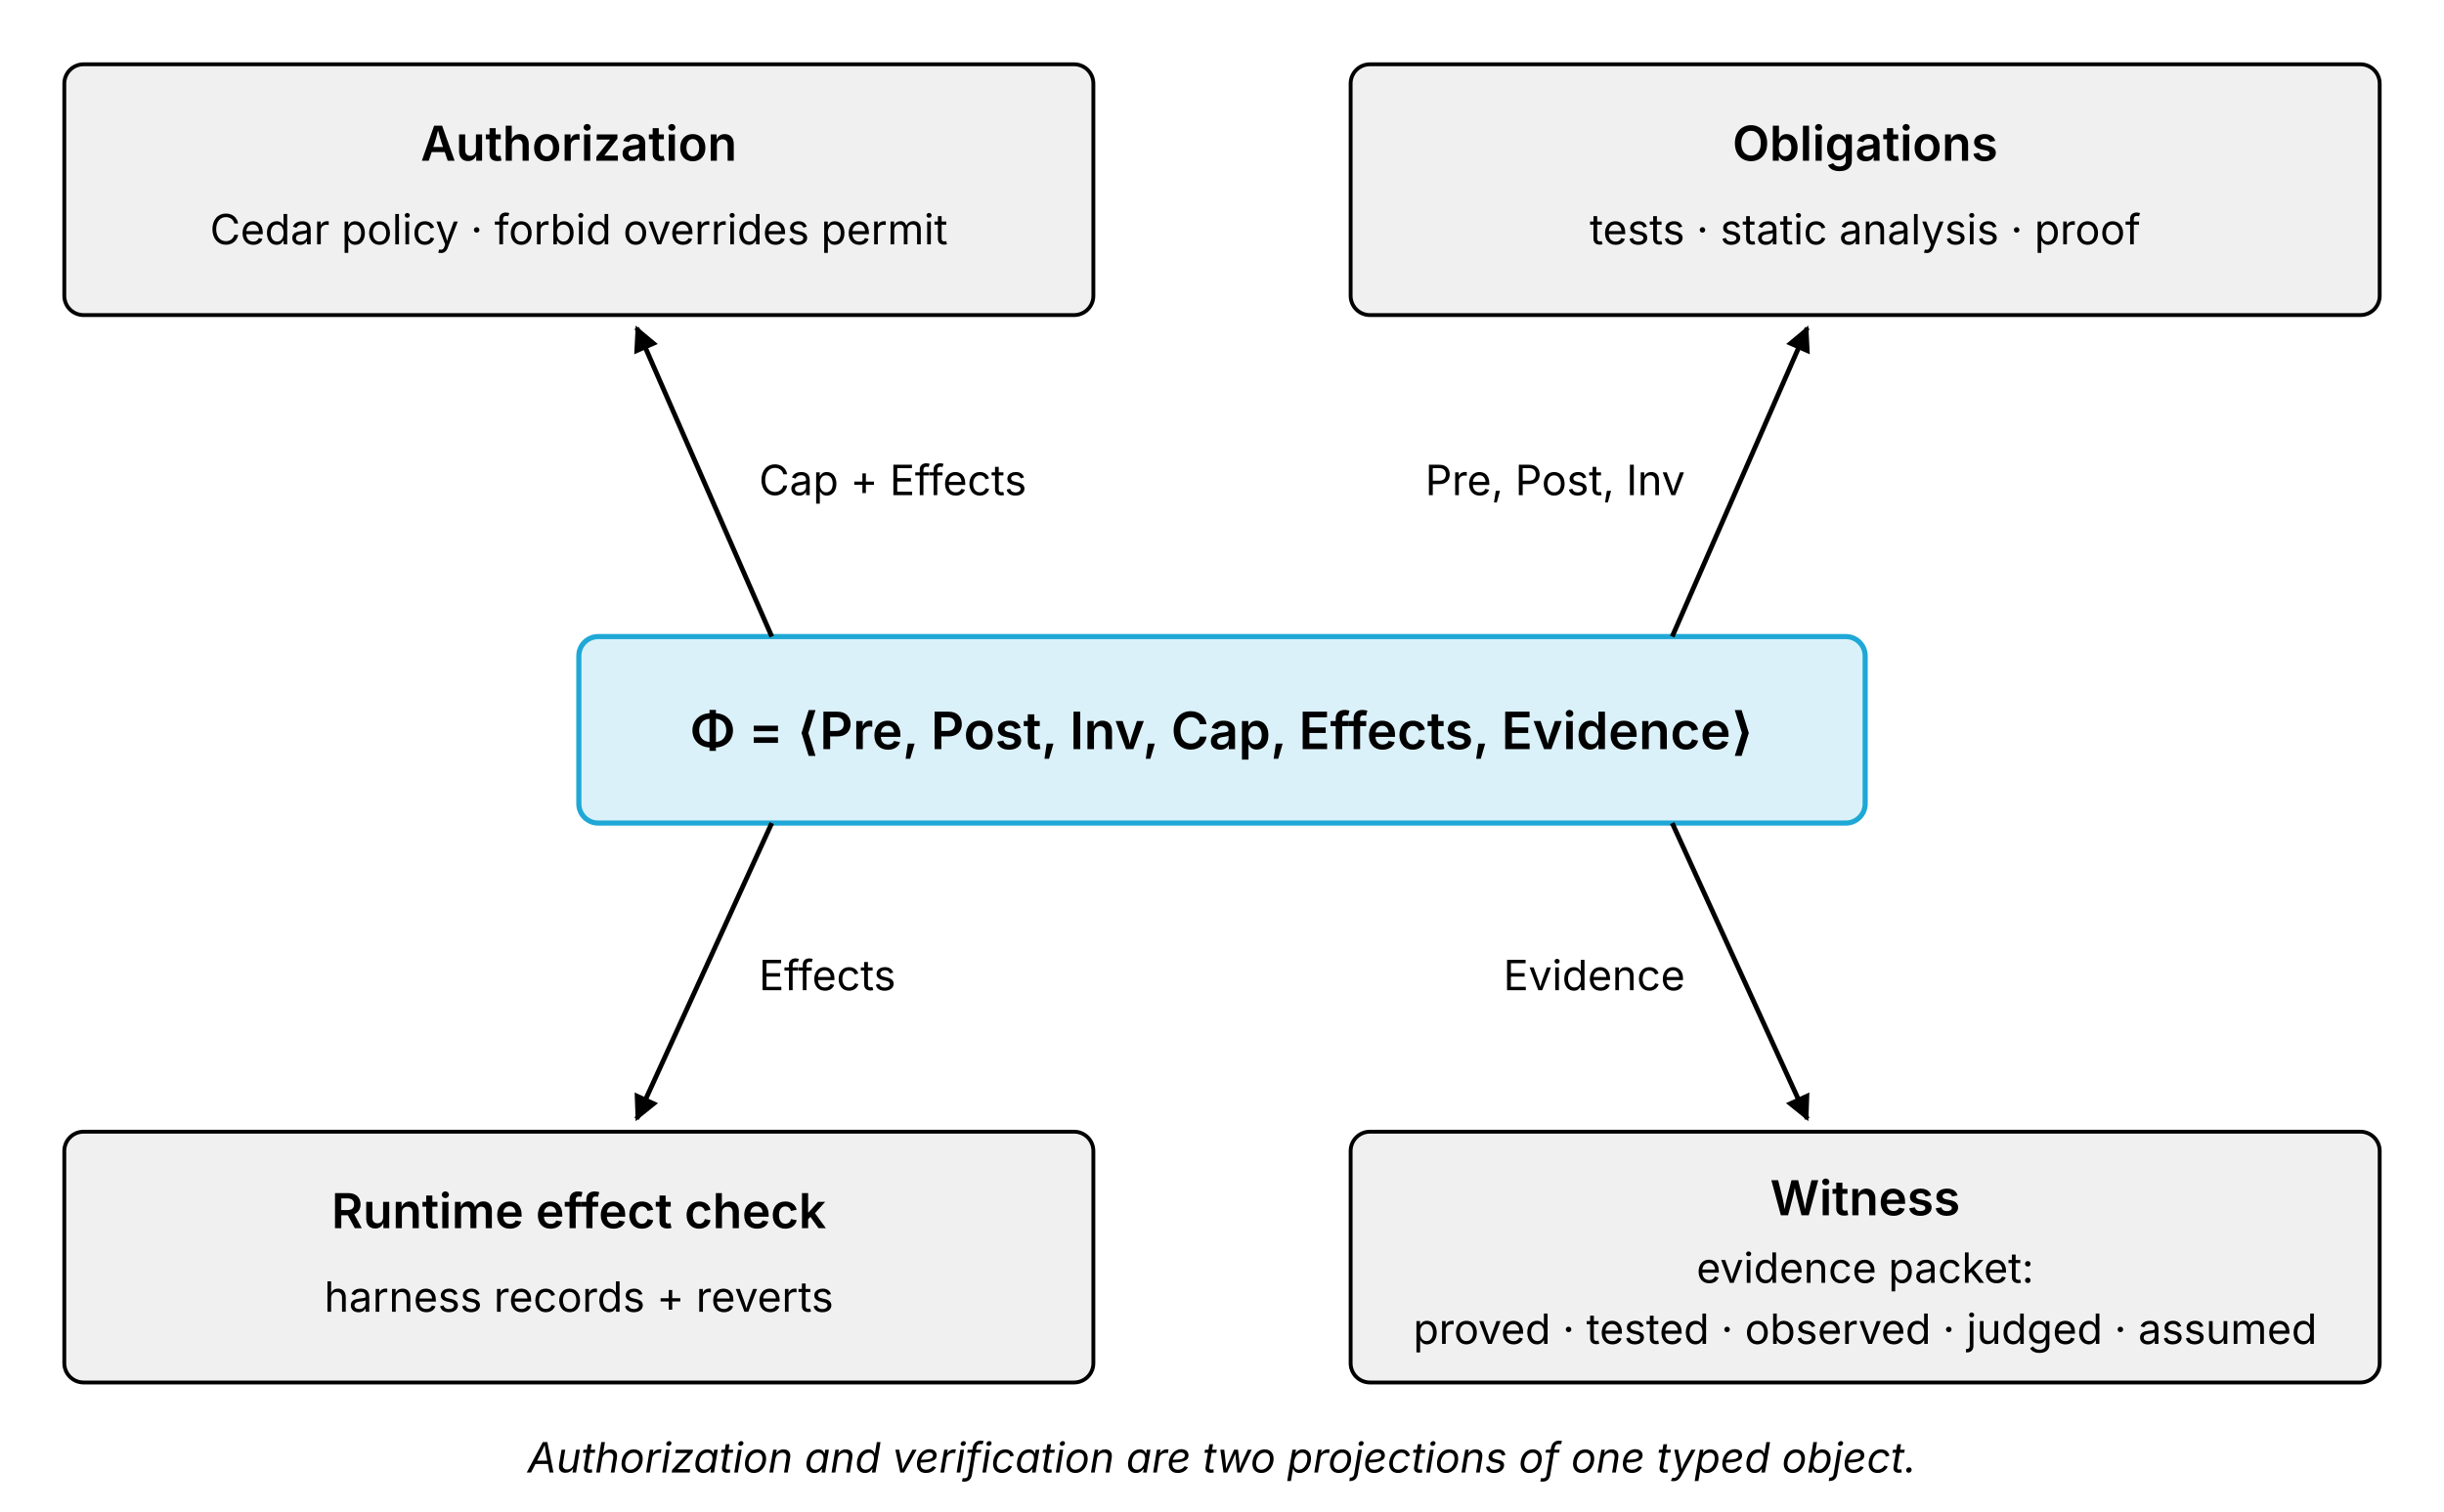
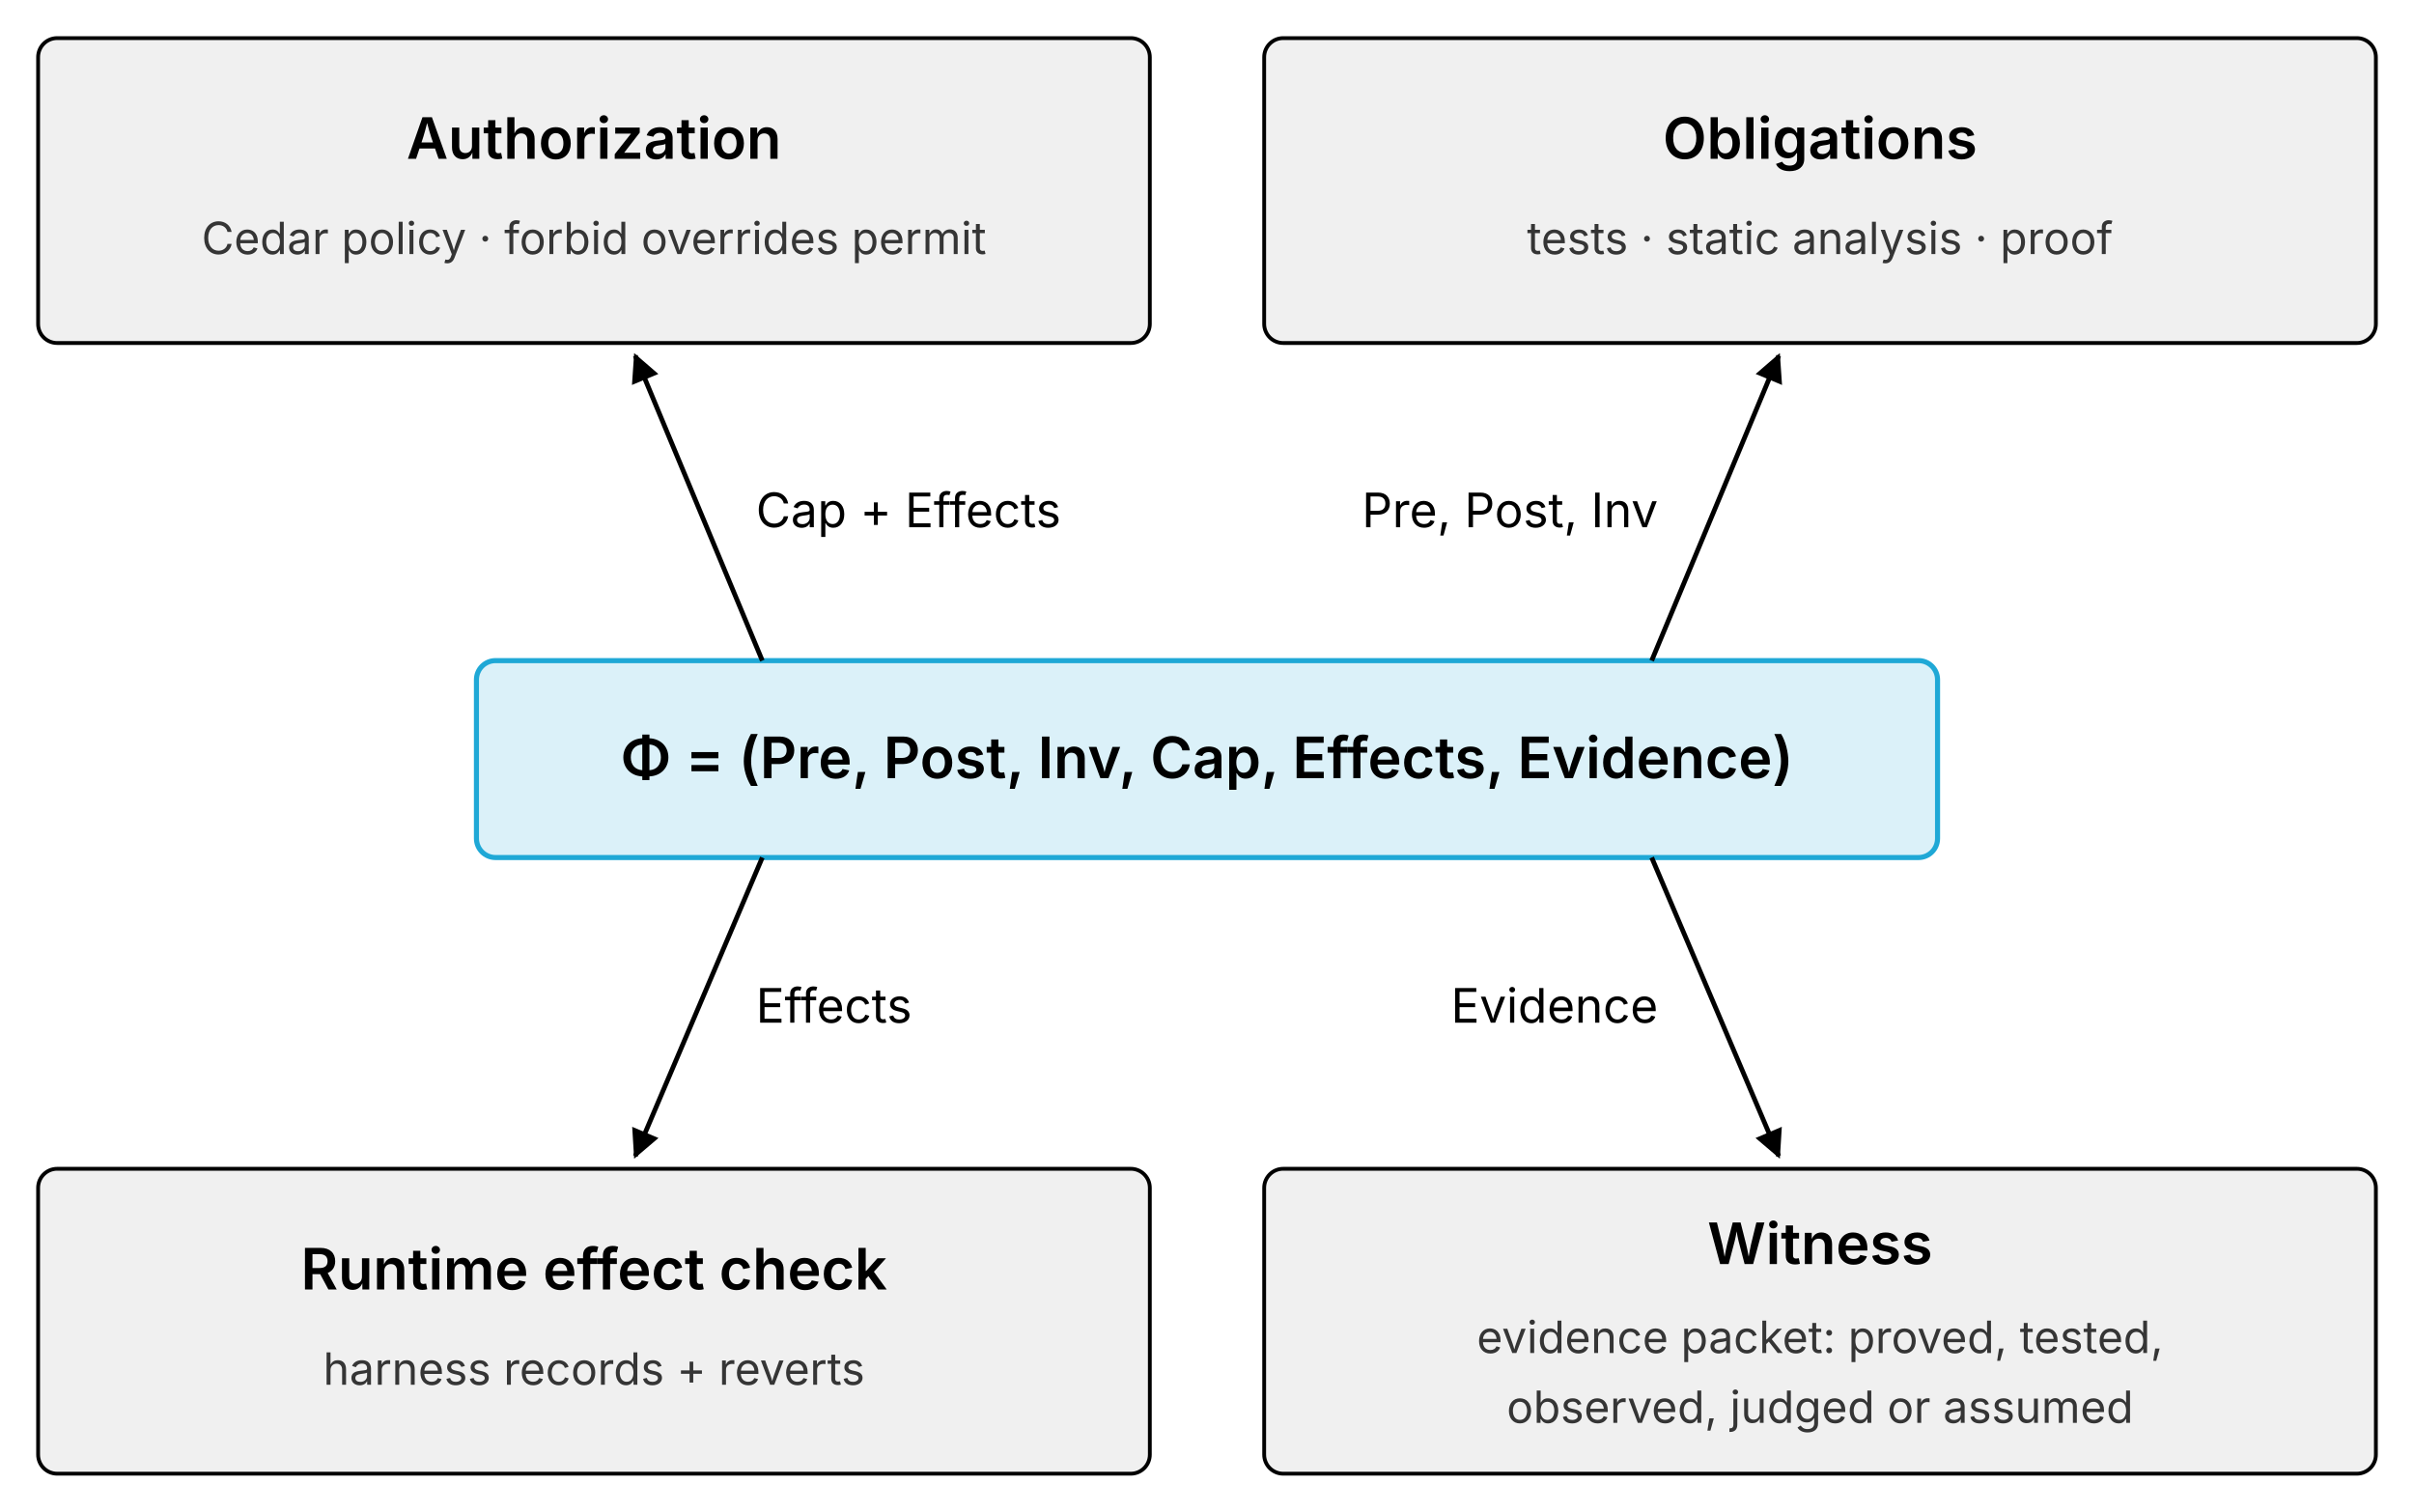
- <svg xmlns="http://www.w3.org/2000/svg" viewBox="0 0 760 470" width="100%" role="img" aria-labelledby="f2-title f2-desc" font-family="Inter, -apple-system, 'Segoe UI', Helvetica, Arial, sans-serif" fill="currentColor">
+ <svg xmlns="http://www.w3.org/2000/svg" viewBox="0 0 760 476" width="100%" role="img" aria-labelledby="f2-title f2-desc" font-family="Inter, -apple-system, 'Segoe UI', Helvetica, Arial, sans-serif" fill="currentColor">
  <defs>
-     <marker id="f2-arrow" viewBox="0 0 10 10" refX="9" refY="5" markerWidth="8" markerHeight="8" markerUnits="userSpaceOnUse" orient="auto">
+     <marker id="f2-arrow" viewBox="0 0 10 10" refX="9" refY="5" markerWidth="9" markerHeight="9" markerUnits="userSpaceOnUse" orient="auto">
      <path d="M0,0 L10,5 L0,10 Z" fill="currentColor" />
    </marker>
  </defs>
  <g stroke="currentColor" stroke-width="1.2" fill="rgba(128,128,128,0.12)">
-     <rect x="20" y="20" width="320" height="78" rx="6" />
-     <rect x="420" y="20" width="320" height="78" rx="6" />
-     <rect x="20" y="352" width="320" height="78" rx="6" />
-     <rect x="420" y="352" width="320" height="78" rx="6" />
+     <rect x="12" y="12" width="350" height="96" rx="6" />
+     <rect x="398" y="12" width="350" height="96" rx="6" />
+     <rect x="12" y="368" width="350" height="96" rx="6" />
+     <rect x="398" y="368" width="350" height="96" rx="6" />
  </g>
-   <rect x="180" y="198" width="400" height="58" rx="6" stroke="#1fa8d6" stroke-width="1.6" fill="rgba(31,168,214,0.16)" />
-   <text x="380" y="233" font-size="16" font-weight="600" text-anchor="middle">Φ = ⟨Pre, Post, Inv, Cap, Effects, Evidence⟩</text>
+   <rect x="150" y="208" width="460" height="62" rx="6" stroke="#1fa8d6" stroke-width="1.6" fill="rgba(31,168,214,0.16)" />
+   <text x="380" y="245" font-size="18" font-weight="600" text-anchor="middle">Φ = (Pre, Post, Inv, Cap, Effects, Evidence)</text>
  <g stroke="currentColor" stroke-width="1.5" fill="none" marker-end="url(#f2-arrow)">
-     <line x1="240" y1="198" x2="198" y2="102" />
-     <line x1="520" y1="198" x2="562" y2="102" />
-     <line x1="240" y1="256" x2="198" y2="348" />
-     <line x1="520" y1="256" x2="562" y2="348" />
+     <line x1="240" y1="208" x2="200" y2="112" />
+     <line x1="520" y1="208" x2="560" y2="112" />
+     <line x1="240" y1="270" x2="200" y2="364" />
+     <line x1="520" y1="270" x2="560" y2="364" />
  </g>
-   <g font-size="13">
-     <text x="236" y="154">Cap + Effects</text>
-     <text x="524" y="154" text-anchor="end">Pre, Post, Inv</text>
-     <text x="236" y="308">Effects</text>
-     <text x="524" y="308" text-anchor="end">Evidence</text>
+   <g font-size="15">
+     <text x="238" y="166">Cap + Effects</text>
+     <text x="522" y="166" text-anchor="end">Pre, Post, Inv</text>
+     <text x="238" y="322">Effects</text>
+     <text x="522" y="322" text-anchor="end">Evidence</text>
  </g>
-   <text x="180" y="50" font-size="15" font-weight="600" text-anchor="middle">Authorization</text>
-   <text x="180" y="76" font-size="13" text-anchor="middle">Cedar policy · forbid overrides permit</text>
-   <text x="580" y="50" font-size="15" font-weight="600" text-anchor="middle">Obligations</text>
-   <text x="580" y="76" font-size="13" text-anchor="middle">tests · static analysis · proof</text>
-   <text x="180" y="382" font-size="15" font-weight="600" text-anchor="middle">Runtime effect check</text>
-   <text x="180" y="408" font-size="13" text-anchor="middle">harness records + reverts</text>
-   <text x="580" y="378" font-size="15" font-weight="600" text-anchor="middle">Witness</text>
-   <text x="580" y="399" font-size="13" text-anchor="middle">evidence packet:</text>
-   <text x="580" y="418" font-size="13" text-anchor="middle">proved · tested · observed · judged · assumed</text>
-   <text x="380" y="458" font-size="13" font-style="italic" text-anchor="middle">Authorization and verification are two projections of one typed object.</text>
+   <text x="187" y="50" font-size="18" font-weight="600" text-anchor="middle">Authorization</text>
+   <text x="187" y="80" font-size="14" opacity="0.78" text-anchor="middle">Cedar policy · forbid overrides permit</text>
+   <text x="573" y="50" font-size="18" font-weight="600" text-anchor="middle">Obligations</text>
+   <text x="573" y="80" font-size="14" opacity="0.78" text-anchor="middle">tests · static analysis · proof</text>
+   <text x="187" y="406" font-size="18" font-weight="600" text-anchor="middle">Runtime effect check</text>
+   <text x="187" y="436" font-size="14" opacity="0.78" text-anchor="middle">harness records + reverts</text>
+   <text x="573" y="398" font-size="18" font-weight="600" text-anchor="middle">Witness</text>
+   <text x="573" y="426" font-size="14" opacity="0.78" text-anchor="middle">evidence packet: proved, tested,</text>
+   <text x="573" y="448" font-size="14" opacity="0.78" text-anchor="middle">observed, judged or assumed</text>
</svg>
